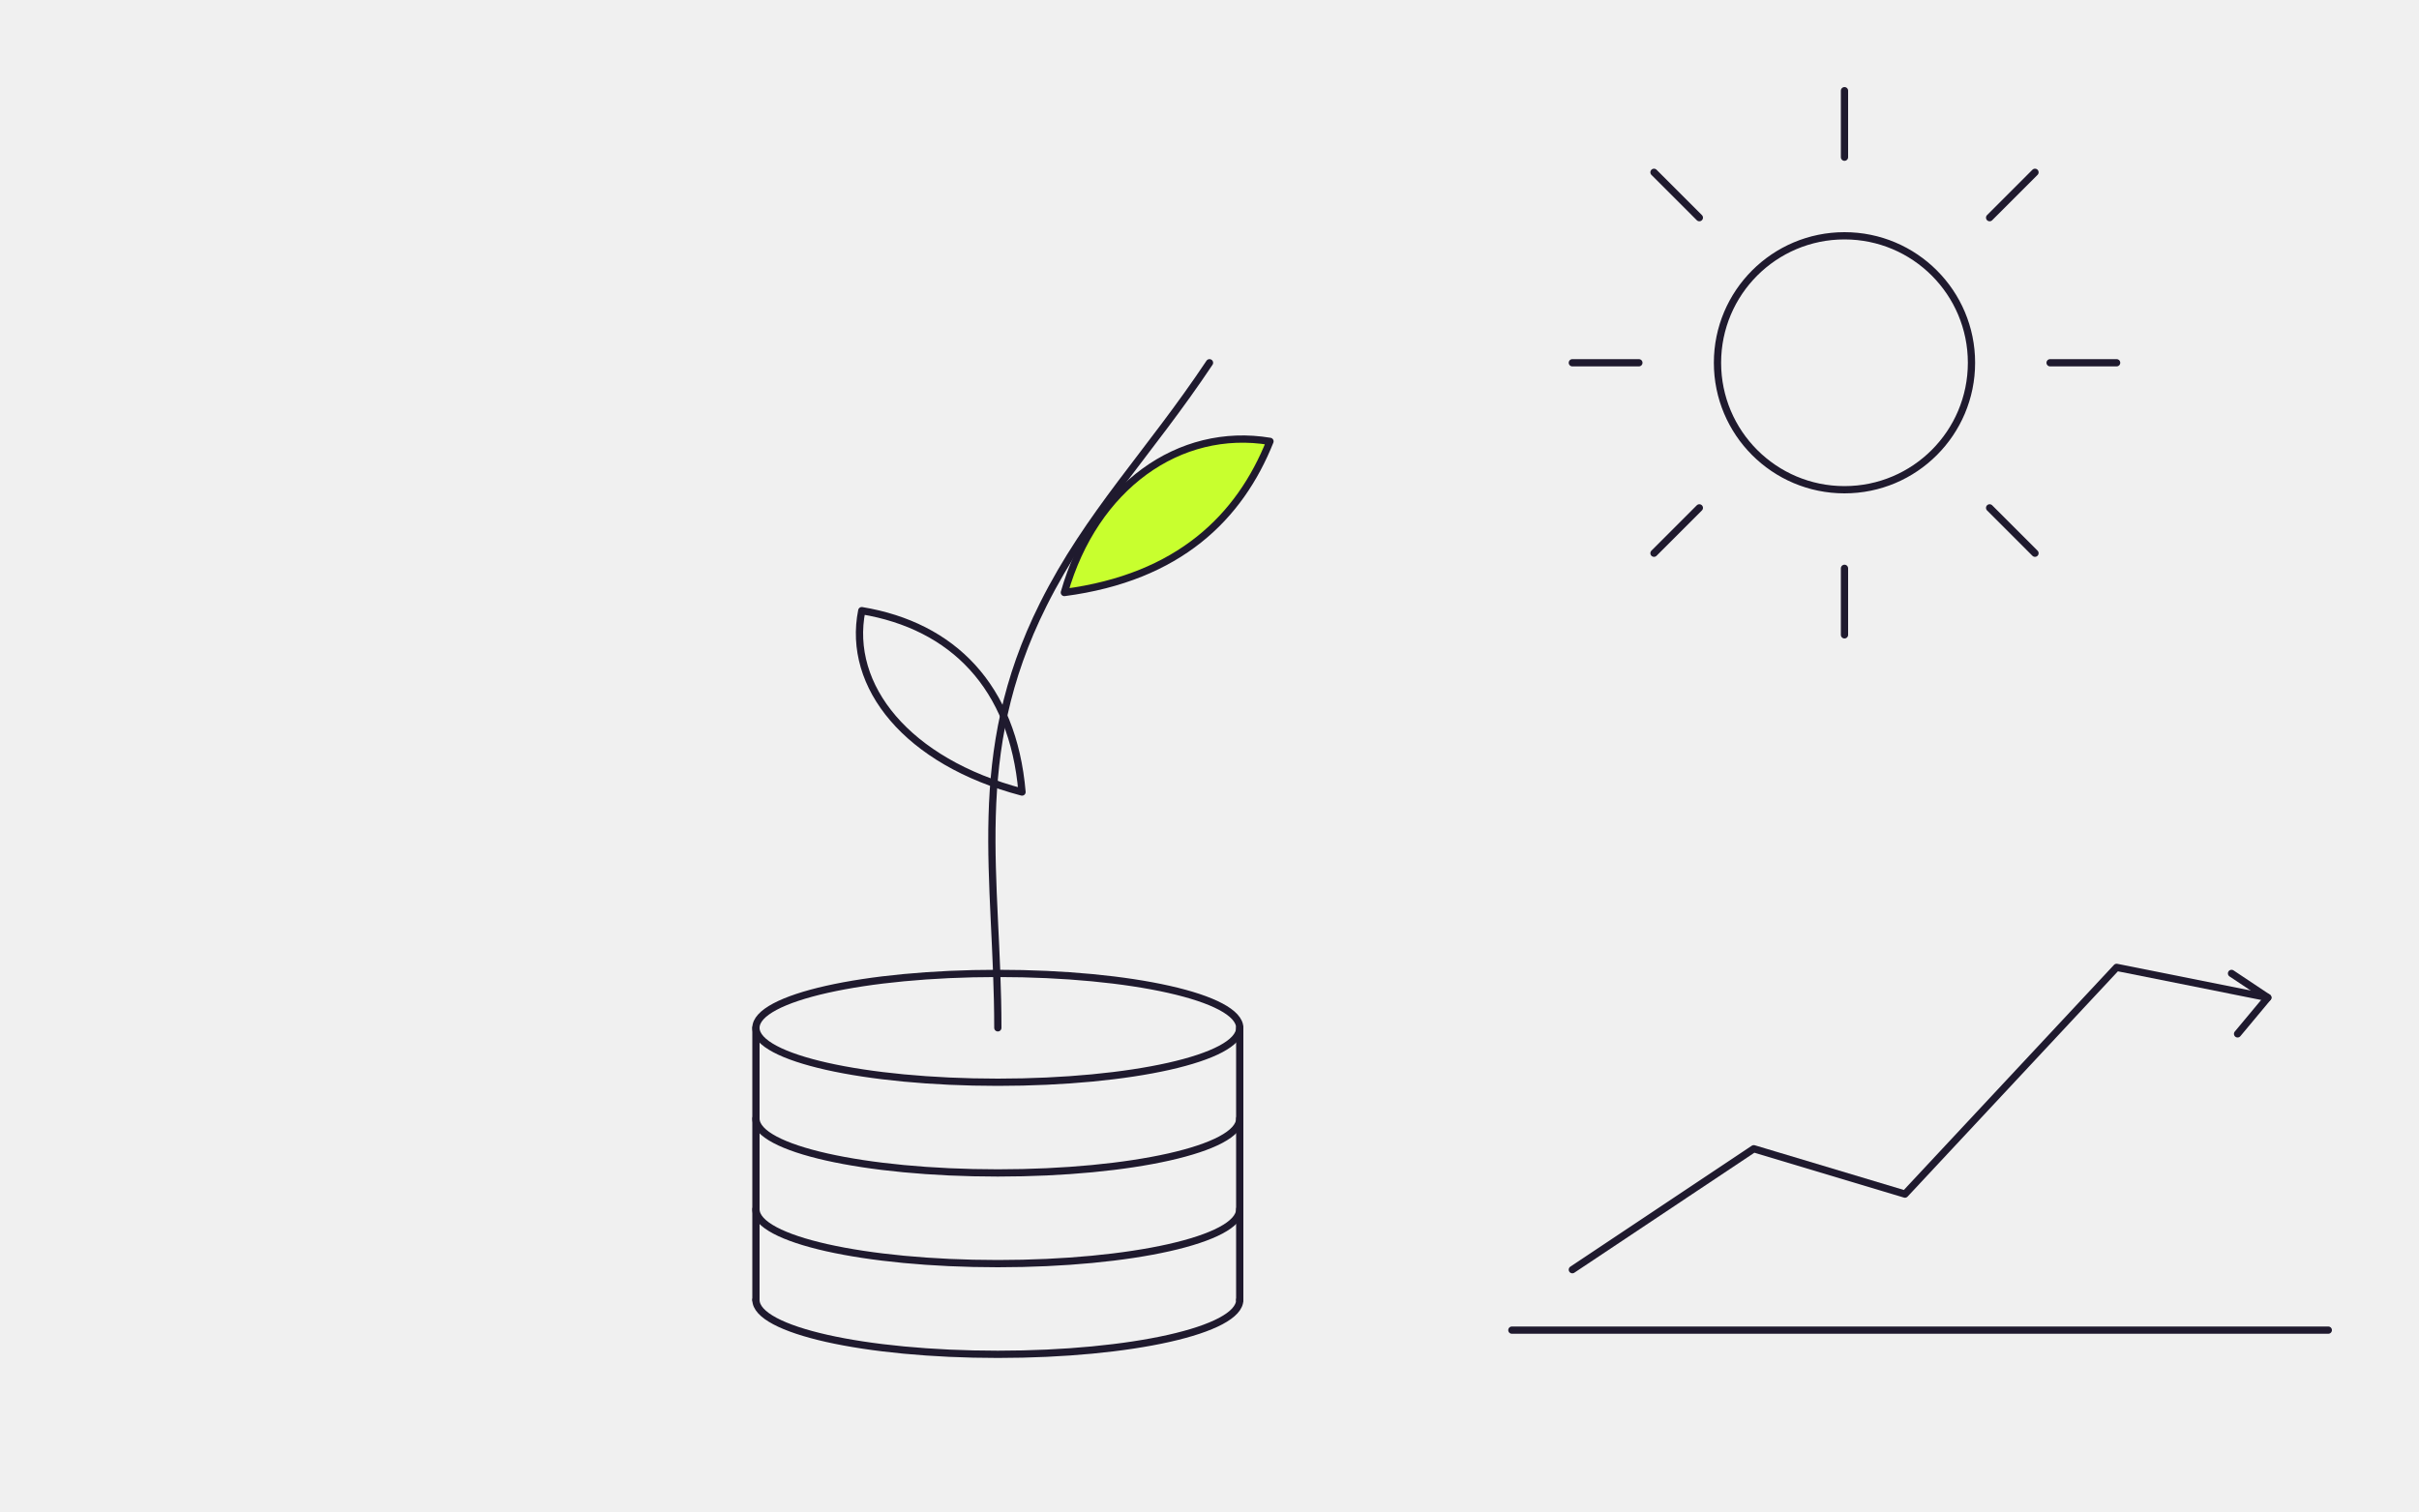
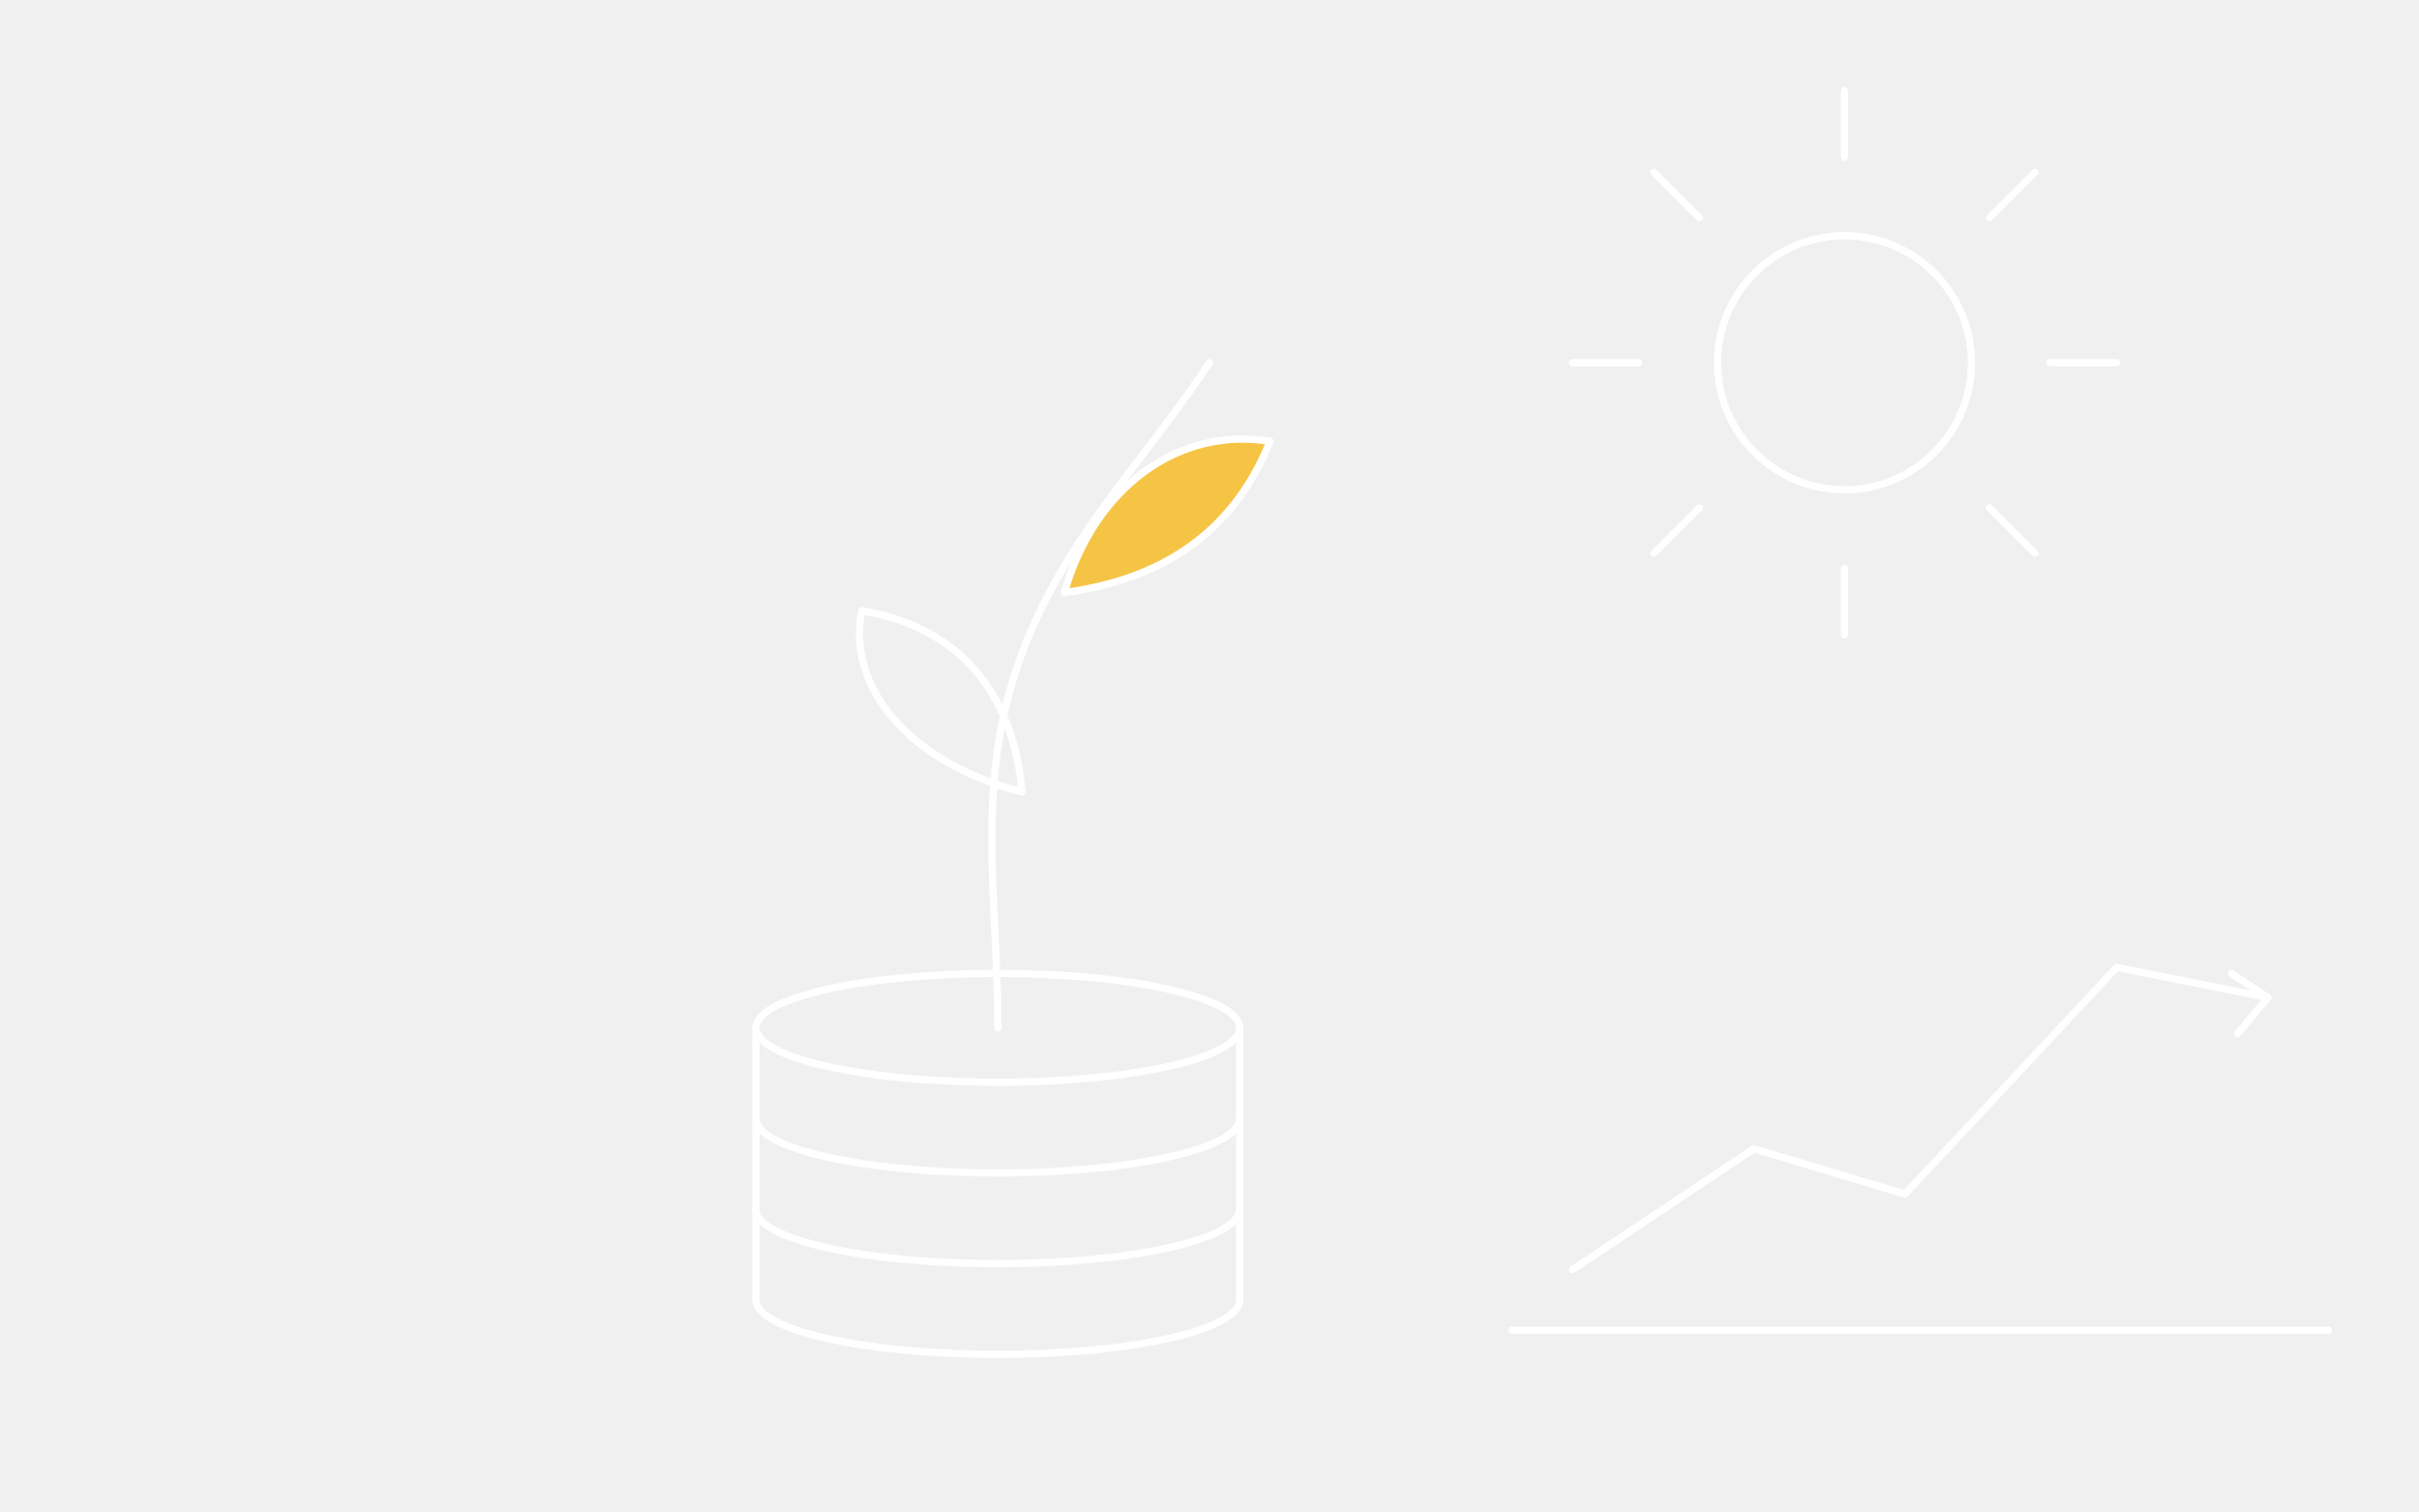
- <svg xmlns="http://www.w3.org/2000/svg" viewBox="0 0 800 500" fill="none" stroke="#1f1a2e" stroke-width="2.4" stroke-linecap="round" stroke-linejoin="round">
+ <svg xmlns="http://www.w3.org/2000/svg" viewBox="0 0 800 500" fill="none" stroke="#ffffff" stroke-width="2.4" stroke-linecap="round" stroke-linejoin="round">
  <path d="M250 340v90M410 340v90" />
  <ellipse cx="330" cy="340" rx="80" ry="18" />
  <path d="M250 370a80 18 0 0 0 160 0M250 400a80 18 0 0 0 160 0M250 430a80 18 0 0 0 160 0" />
  <path d="M330 340c0-50-10-90 15-140 15-30 35-50 55-80" />
  <path d="M338 262c-38-10-58-35-53-60 30 5 50 25 53 60z" />
-   <path d="M352 196c38-5 58-25 68-50-30-5-58 15-68 50z" fill="#c8ff2e" />
+   <path d="M352 196c38-5 58-25 68-50-30-5-58 15-68 50z" fill="#f6c445" />
  <circle cx="610" cy="120" r="42" />
  <path d="M610 52v-22M610 210v-22M542 120h-22M700 120h-22M562 72l-15-15M673 183l-15-15M658 72l15-15M547 183l15-15" />
  <path d="M500 440h270M520 420l60-40 50 15 70-75 50 10" />
  <path d="M738 322l12 8-10 12" />
</svg>
